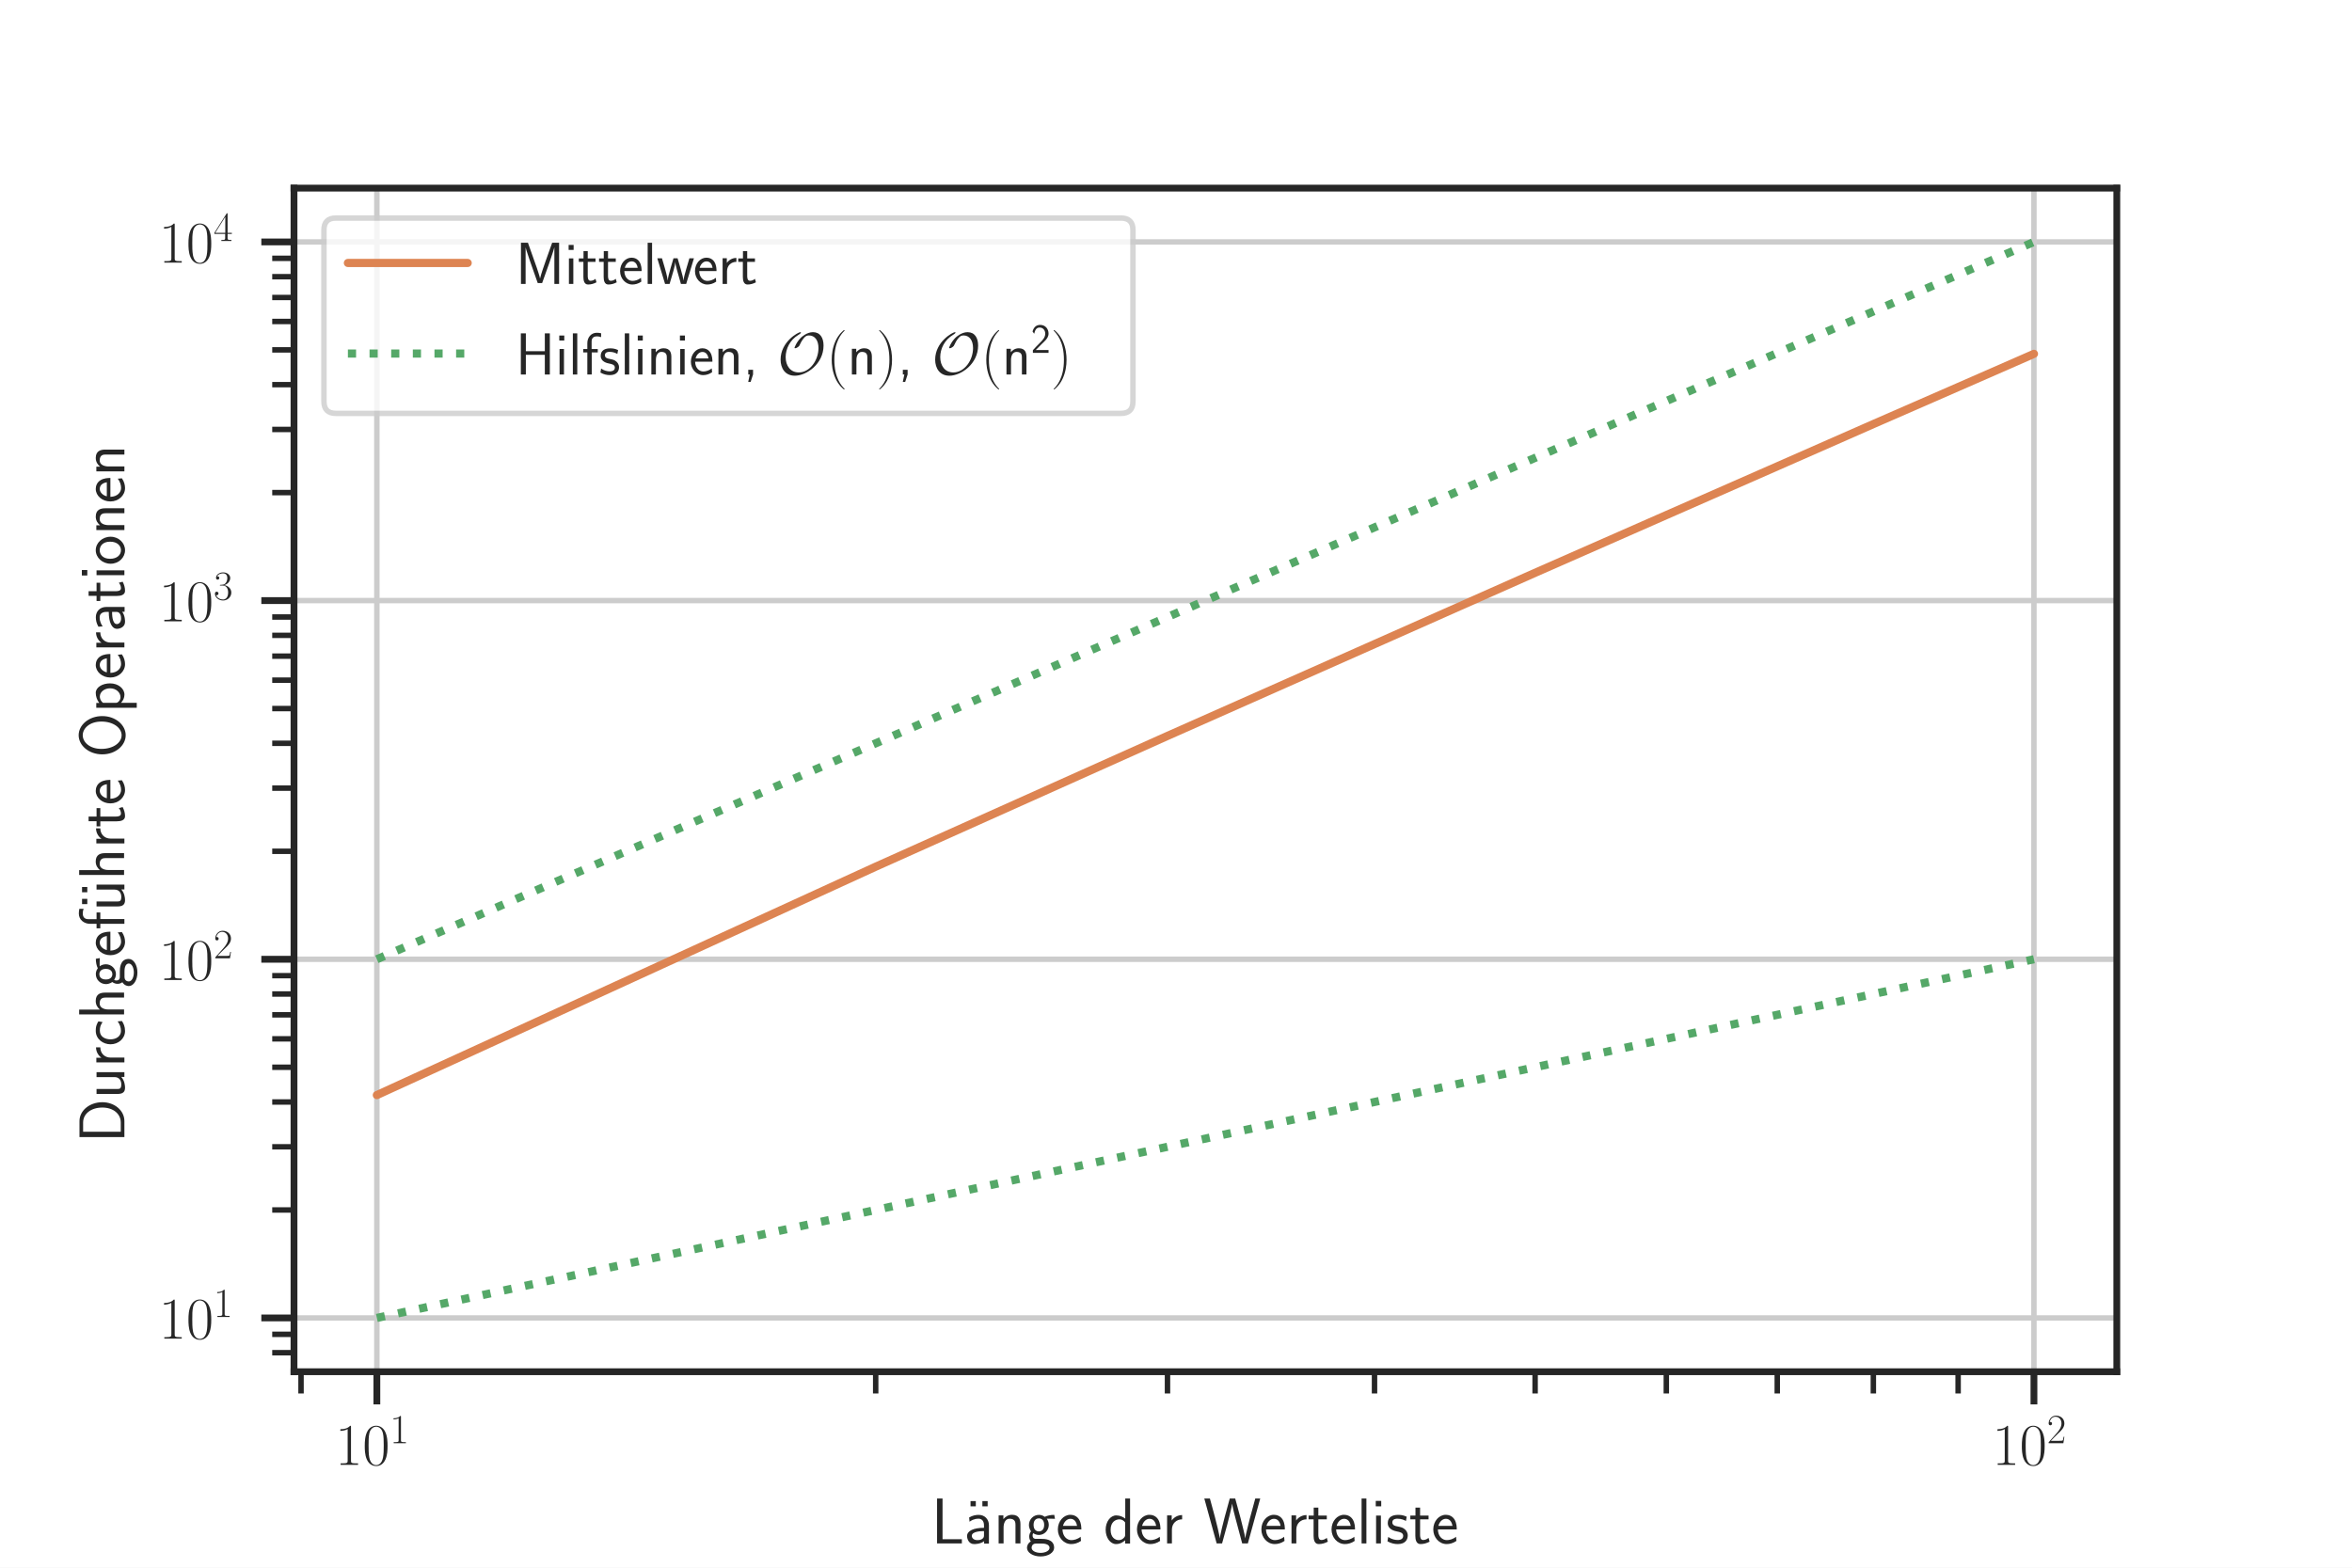
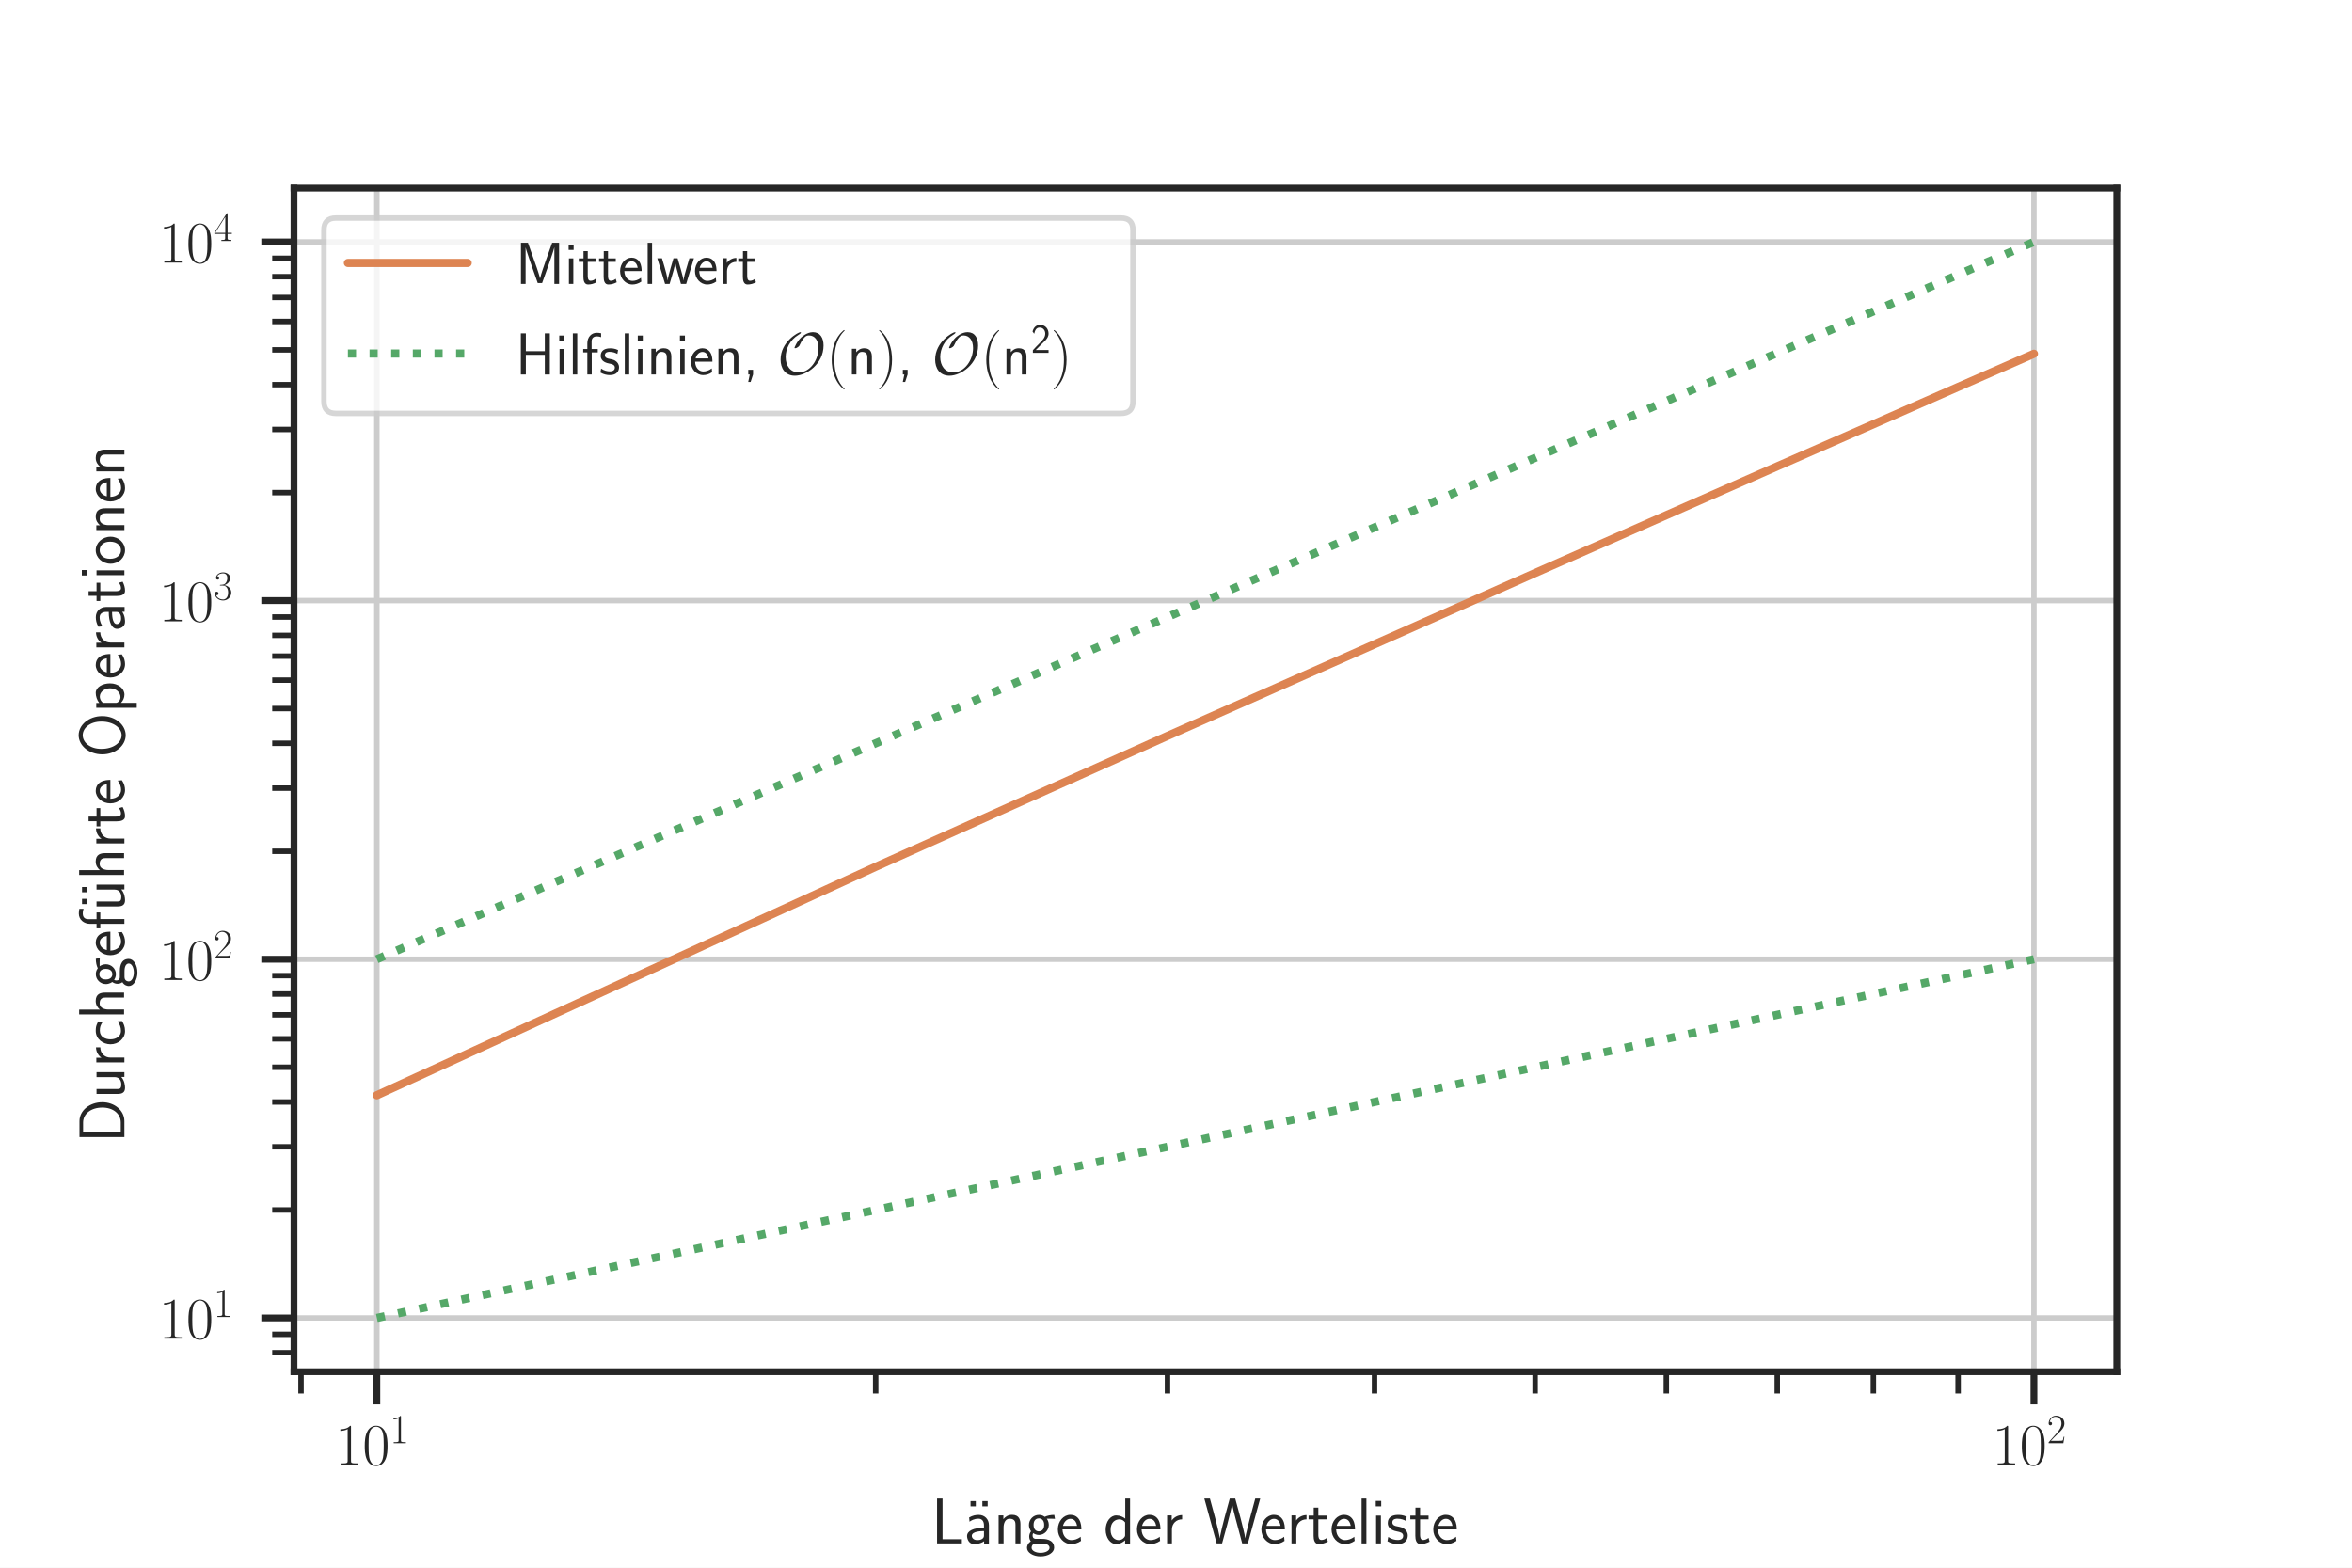
<svg xmlns="http://www.w3.org/2000/svg" xmlns:xlink="http://www.w3.org/1999/xlink" height="288pt" version="1.1" viewBox="0 0 432 288" width="432pt">
  <defs>
    <style type="text/css">*{stroke-linecap:butt;stroke-linejoin:round;}</style>
  </defs>
  <g id="figure_1">
    <g id="patch_1">
      <path d="M 0 288  L 432 288  L 432 0  L 0 0  z " style="fill:#ffffff;" />
    </g>
    <g id="axes_1">
      <g id="patch_2">
        <path d="M 54 252  L 388.8 252  L 388.8 34.56  L 54 34.56  z " style="fill:#ffffff;" />
      </g>
      <g id="matplotlib.axis_1">
        <g id="xtick_1">
          <g id="line2d_1">
-             <path clip-path="url(#pf3d4a46ddc)" d="M 69.218 252  L 69.218 34.56  " style="fill:none;stroke:#cccccc;stroke-linecap:round;" />
+             <path clip-path="url(#pdd53fc2005)" d="M 69.218 252  L 69.218 34.56  " style="fill:none;stroke:#cccccc;stroke-linecap:round;" />
          </g>
          <g id="line2d_2">
            <defs>
-               <path d="M 0 0  L 0 6  " id="me41fa38452" style="stroke:#262626;stroke-width:1.25;" />
-             </defs>
-             <g>
-               <use style="fill:#262626;stroke:#262626;stroke-width:1.25;" x="69.218" xlink:href="#me41fa38452" y="252" />
+               <path d="M 0 0  L 0 6  " id="m6803c0301d" style="stroke:#262626;stroke-width:1.25;" />
+             </defs>
+             <g>
+               <use style="fill:#262626;stroke:#262626;stroke-width:1.25;" x="69.218" xlink:href="#m6803c0301d" y="252" />
            </g>
          </g>
          <g id="text_1">
            <g style="fill:#262626;" transform="translate(61.55454 269.1103)scale(0.11 -0.11)">
              <defs>
                <path d="M 1702 4058  C 1702 4192 1696 4192 1606 4192  C 1357 3916 979 3827 621 3827  C 602 3827 570 3827 563 3808  C 557 3795 557 3782 557 3648  C 755 3648 1088 3686 1344 3839  L 1344 461  C 1344 236 1331 160 781 160  L 589 160  L 589 0  C 896 0 1216 0 1523 0  C 1830 0 2150 0 2458 0  L 2458 160  L 2266 160  C 1715 160 1702 230 1702 458  L 1702 4058  z " id="CMR17-31" transform="scale(0.015625)" />
                <path d="M 2688 2025  C 2688 2416 2682 3080 2413 3591  C 2176 4039 1798 4198 1466 4198  C 1158 4198 768 4058 525 3597  C 269 3118 243 2524 243 2025  C 243 1661 250 1106 448 619  C 723 -39 1216 -128 1466 -128  C 1760 -128 2208 -7 2470 600  C 2662 1042 2688 1559 2688 2025  z M 1466 -26  C 1056 -26 813 325 723 812  C 653 1188 653 1738 653 2096  C 653 2588 653 2997 736 3387  C 858 3929 1216 4096 1466 4096  C 1728 4096 2067 3923 2189 3400  C 2272 3036 2278 2607 2278 2096  C 2278 1680 2278 1169 2202 792  C 2067 95 1690 -26 1466 -26  z " id="CMR17-30" transform="scale(0.015625)" />
              </defs>
              <use transform="scale(0.996264)" xlink:href="#CMR17-31" />
              <use transform="translate(45.69048 0)scale(0.996264)" xlink:href="#CMR17-30" />
              <use transform="translate(91.38095 36.15364)scale(0.697382)" xlink:href="#CMR17-31" />
            </g>
          </g>
        </g>
        <g id="xtick_2">
          <g id="line2d_3">
-             <path clip-path="url(#pf3d4a46ddc)" d="M 373.582 252  L 373.582 34.56  " style="fill:none;stroke:#cccccc;stroke-linecap:round;" />
+             <path clip-path="url(#pdd53fc2005)" d="M 373.582 252  L 373.582 34.56  " style="fill:none;stroke:#cccccc;stroke-linecap:round;" />
          </g>
          <g id="line2d_4">
            <g>
-               <use style="fill:#262626;stroke:#262626;stroke-width:1.25;" x="373.582" xlink:href="#me41fa38452" y="252" />
+               <use style="fill:#262626;stroke:#262626;stroke-width:1.25;" x="373.582" xlink:href="#m6803c0301d" y="252" />
            </g>
          </g>
          <g id="text_2">
            <g style="fill:#262626;" transform="translate(365.9182 269.1103)scale(0.11 -0.11)">
              <defs>
                <path d="M 2669 989  L 2554 989  C 2490 536 2438 459 2413 420  C 2381 369 1920 369 1830 369  L 602 369  C 832 619 1280 1072 1824 1597  C 2214 1967 2669 2402 2669 3035  C 2669 3790 2067 4224 1395 4224  C 691 4224 262 3604 262 3030  C 262 2780 448 2748 525 2748  C 589 2748 781 2787 781 3010  C 781 3207 614 3264 525 3264  C 486 3264 448 3258 422 3245  C 544 3790 915 4058 1306 4058  C 1862 4058 2227 3617 2227 3035  C 2227 2479 1901 2000 1536 1584  L 262 146  L 262 0  L 2515 0  L 2669 989  z " id="CMR17-32" transform="scale(0.015625)" />
              </defs>
              <use transform="scale(0.996264)" xlink:href="#CMR17-31" />
              <use transform="translate(45.69048 0)scale(0.996264)" xlink:href="#CMR17-30" />
              <use transform="translate(91.38095 36.15364)scale(0.697382)" xlink:href="#CMR17-32" />
            </g>
          </g>
        </g>
        <g id="xtick_3">
          <g id="line2d_5">
            <defs>
-               <path d="M 0 0  L 0 4  " id="mc4d65c9b01" style="stroke:#262626;" />
-             </defs>
-             <g>
-               <use style="fill:#262626;stroke:#262626;" x="55.291" xlink:href="#mc4d65c9b01" y="252" />
+               <path d="M 0 0  L 0 4  " id="m109d2d077c" style="stroke:#262626;" />
+             </defs>
+             <g>
+               <use style="fill:#262626;stroke:#262626;" x="55.291" xlink:href="#m109d2d077c" y="252" />
            </g>
          </g>
        </g>
        <g id="xtick_4">
          <g id="line2d_6">
            <g>
-               <use style="fill:#262626;stroke:#262626;" x="160.841" xlink:href="#mc4d65c9b01" y="252" />
+               <use style="fill:#262626;stroke:#262626;" x="160.841" xlink:href="#m109d2d077c" y="252" />
            </g>
          </g>
        </g>
        <g id="xtick_5">
          <g id="line2d_7">
            <g>
-               <use style="fill:#262626;stroke:#262626;" x="214.437" xlink:href="#mc4d65c9b01" y="252" />
+               <use style="fill:#262626;stroke:#262626;" x="214.437" xlink:href="#m109d2d077c" y="252" />
            </g>
          </g>
        </g>
        <g id="xtick_6">
          <g id="line2d_8">
            <g>
-               <use style="fill:#262626;stroke:#262626;" x="252.463" xlink:href="#mc4d65c9b01" y="252" />
+               <use style="fill:#262626;stroke:#262626;" x="252.463" xlink:href="#m109d2d077c" y="252" />
            </g>
          </g>
        </g>
        <g id="xtick_7">
          <g id="line2d_9">
            <g>
-               <use style="fill:#262626;stroke:#262626;" x="281.959" xlink:href="#mc4d65c9b01" y="252" />
+               <use style="fill:#262626;stroke:#262626;" x="281.959" xlink:href="#m109d2d077c" y="252" />
            </g>
          </g>
        </g>
        <g id="xtick_8">
          <g id="line2d_10">
            <g>
-               <use style="fill:#262626;stroke:#262626;" x="306.059" xlink:href="#mc4d65c9b01" y="252" />
+               <use style="fill:#262626;stroke:#262626;" x="306.059" xlink:href="#m109d2d077c" y="252" />
            </g>
          </g>
        </g>
        <g id="xtick_9">
          <g id="line2d_11">
            <g>
-               <use style="fill:#262626;stroke:#262626;" x="326.435" xlink:href="#mc4d65c9b01" y="252" />
+               <use style="fill:#262626;stroke:#262626;" x="326.435" xlink:href="#m109d2d077c" y="252" />
            </g>
          </g>
        </g>
        <g id="xtick_10">
          <g id="line2d_12">
            <g>
-               <use style="fill:#262626;stroke:#262626;" x="344.086" xlink:href="#mc4d65c9b01" y="252" />
+               <use style="fill:#262626;stroke:#262626;" x="344.086" xlink:href="#m109d2d077c" y="252" />
            </g>
          </g>
        </g>
        <g id="xtick_11">
          <g id="line2d_13">
            <g>
-               <use style="fill:#262626;stroke:#262626;" x="359.655" xlink:href="#mc4d65c9b01" y="252" />
+               <use style="fill:#262626;stroke:#262626;" x="359.655" xlink:href="#m109d2d077c" y="252" />
            </g>
          </g>
        </g>
        <g id="text_3">
          <g style="fill:#262626;" transform="translate(171.063 283.5434)scale(0.12 -0.12)">
            <defs>
              <path d="M 1670 414  C 1594 414 1517 414 1440 414  L 1101 414  L 1101 4416  L 563 4416  L 563 0  L 3002 0  L 3002 414  L 1670 414  z " id="CMSS17-4c" transform="scale(0.015625)" />
              <path d="M 1178 4164  L 659 4164  L 659 3648  L 1178 3648  L 1178 4164  z M 2342 4164  L 1824 4164  L 1824 3648  L 2342 3648  L 2342 4164  z " id="CMSS17-7f" transform="scale(0.015625)" />
              <path d="M 2406 1791  C 2406 2392 1978 2808 1402 2808  C 1120 2808 813 2757 461 2553  L 499 2135  C 659 2248 934 2432 1395 2432  C 1722 2432 1920 2180 1920 1782  L 1920 1536  C 896 1536 256 1238 256 726  C 256 461 416 -64 947 -64  C 1043 -64 1562 -64 1933 217  L 1933 -19  L 2406 -19  L 2406 1791  z M 1920 816  C 1920 701 1920 548 1728 434  C 1562 325 1350 325 1261 325  C 941 325 723 511 723 744  C 723 1211 1722 1211 1920 1211  L 1920 816  z " id="CMSS17-61" transform="scale(0.015625)" />
              <path d="M 2618 1877  C 2618 2283 2522 2816 1798 2816  C 1389 2816 1120 2606 941 2389  L 941 2758  L 474 2758  L 474 0  L 960 0  L 960 1559  C 960 1964 1114 2428 1549 2428  C 2112 2428 2131 2048 2131 1829  L 2131 0  L 2618 0  L 2618 1877  z " id="CMSS17-6e" transform="scale(0.015625)" />
              <path d="M 2848 2808  C 2483 2808 2170 2738 1914 2617  C 1702 2777 1485 2808 1338 2808  C 781 2808 358 2349 358 1814  C 358 1468 550 1207 563 1195  C 448 1035 384 863 384 672  C 384 448 474 289 544 200  C 211 -3 166 -314 166 -435  C 166 -898 749 -1280 1498 -1280  C 2253 -1280 2835 -898 2835 -428  C 2835 448 1856 448 1587 448  L 1069 448  C 973 448 717 448 717 791  C 717 921 774 1004 781 1010  C 877 940 1075 832 1338 832  C 1869 832 2310 1278 2310 1827  C 2310 2132 2170 2355 2112 2432  L 2131 2432  C 2150 2432 2419 2432 2515 2432  C 2720 2432 2739 2429 2918 2419  L 2848 2808  z M 1338 1182  C 1120 1182 813 1315 813 1823  C 813 2375 1165 2464 1331 2464  C 1549 2464 1856 2331 1856 1823  C 1856 1271 1504 1182 1338 1182  z M 1581 -10  C 1734 -10 2381 -10 2381 -442  C 2381 -714 1984 -929 1504 -929  C 1018 -929 621 -720 621 -435  C 621 -403 621 -10 1062 -10  L 1581 -10  z " id="CMSS17-67" transform="scale(0.015625)" />
              <path d="M 2502 1377  C 2502 1590 2490 2003 2285 2345  C 2061 2713 1696 2816 1421 2816  C 755 2816 192 2188 192 1375  C 192 582 774 -64 1510 -64  C 1798 -64 2150 19 2470 248  C 2470 274 2458 414 2451 420  C 2451 433 2432 630 2432 656  C 2125 407 1773 325 1517 325  C 1107 325 666 667 646 1377  L 2502 1377  z M 698 1728  C 781 2084 1062 2421 1421 2421  C 1517 2421 1965 2421 2080 1728  L 698 1728  z " id="CMSS17-65" transform="scale(0.015625)" />
              <path d="M 2611 4416  L 2138 4416  L 2138 2438  C 1939 2603 1613 2756 1254 2756  C 672 2756 211 2131 211 1347  C 211 562 666 -64 1235 -64  C 1677 -64 1971 172 2125 306  L 2125 -13  L 2611 -13  L 2611 4416  z M 2125 836  C 2125 747 2125 653 1926 482  C 1798 375 1645 325 1498 325  C 1152 325 698 576 698 1340  C 698 2134 1210 2368 1562 2368  C 1798 2368 1990 2254 2125 2065  L 2125 836  z " id="CMSS17-64" transform="scale(0.015625)" />
              <path d="M 954 1363  C 954 1965 1395 2368 1958 2368  L 1958 2789  C 1549 2789 1165 2585 934 2253  L 934 2758  L 480 2758  L 480 0  L 954 0  L 954 1363  z " id="CMSS17-72" transform="scale(0.015625)" />
              <path d="M 5581 4416  L 5094 4416  L 4557 2437  C 4474 2118 4397 1801 4320 1482  C 4205 1011 4122 681 4109 515  L 4102 515  C 4090 687 4006 1049 3904 1457  C 3827 1795 3744 2131 3654 2462  L 3123 4416  L 2586 4416  L 2080 2562  L 1824 1549  C 1632 747 1626 632 1613 505  L 1606 505  C 1606 543 1581 753 1402 1498  C 1312 1868 1222 2244 1126 2601  L 634 4416  L 83 4416  L 1299 0  L 1830 0  L 2336 1839  L 2592 2851  C 2765 3564 2803 3742 2816 3901  L 2822 3901  C 2822 3876 2880 3474 3130 2545  L 3808 0  L 4365 0  L 5581 4416  z " id="CMSS17-57" transform="scale(0.015625)" />
              <path d="M 1069 2368  L 1901 2368  L 1901 2737  L 1069 2737  L 1069 3520  L 614 3520  L 614 2737  L 109 2737  L 109 2368  L 602 2368  L 602 749  C 602 384 685 -64 1107 -64  C 1427 -64 1722 25 2003 172  L 1901 548  C 1747 414 1562 337 1363 337  C 1082 337 1069 696 1069 856  L 1069 2368  z " id="CMSS17-74" transform="scale(0.015625)" />
              <path d="M 947 4416  L 474 4416  L 474 0  L 947 0  L 947 4416  z " id="CMSS17-6c" transform="scale(0.015625)" />
              <path d="M 979 4183  L 442 4183  L 442 3648  L 979 3648  L 979 4183  z M 947 2739  L 474 2739  L 474 0  L 947 0  L 947 2739  z " id="CMSS17-69" transform="scale(0.015625)" />
              <path d="M 2061 2627  C 1683 2807 1389 2807 1197 2807  C 742 2807 198 2648 198 2003  C 198 1359 902 1218 1094 1179  C 1389 1122 1715 1058 1715 740  C 1715 337 1254 337 1171 337  C 915 337 563 407 243 638  L 166 210  C 531 0 883 -64 1178 -64  C 1965 -64 2163 416 2163 781  C 2163 1094 1984 1305 1862 1401  C 1651 1568 1574 1587 1050 1696  C 960 1709 646 1779 646 2066  C 646 2432 1050 2432 1139 2432  C 1555 2432 1811 2303 1984 2208  L 2061 2627  z " id="CMSS17-73" transform="scale(0.015625)" />
            </defs>
            <use transform="scale(0.996264)" xlink:href="#CMSS17-4c" />
            <use transform="translate(49.72625 0)scale(0.996264)" xlink:href="#CMSS17-7f" />
            <use transform="translate(50.68711 0)scale(0.996264)" xlink:href="#CMSS17-61" />
            <use transform="translate(95.60903 0)scale(0.996264)" xlink:href="#CMSS17-6e" />
            <use transform="translate(143.814 0)scale(0.996264)" xlink:href="#CMSS17-67" />
            <use transform="translate(190.6576 0)scale(0.996264)" xlink:href="#CMSS17-65" />
            <use transform="translate(263.5255 0)scale(0.996264)" xlink:href="#CMSS17-64" />
            <use transform="translate(311.7305 0)scale(0.996264)" xlink:href="#CMSS17-65" />
            <use transform="translate(353.3693 0)scale(0.996264)" xlink:href="#CMSS17-72" />
            <use transform="translate(416.5082 0)scale(0.996264)" xlink:href="#CMSS17-57" />
            <use transform="translate(502.1479 0)scale(0.996264)" xlink:href="#CMSS17-65" />
            <use transform="translate(543.7867 0)scale(0.996264)" xlink:href="#CMSS17-72" />
            <use transform="translate(575.6965 0)scale(0.996264)" xlink:href="#CMSS17-74" />
            <use transform="translate(609.5281 0)scale(0.996264)" xlink:href="#CMSS17-65" />
            <use transform="translate(651.1669 0)scale(0.996264)" xlink:href="#CMSS17-6c" />
            <use transform="translate(673.3476 0)scale(0.996264)" xlink:href="#CMSS17-69" />
            <use transform="translate(695.5283 0)scale(0.996264)" xlink:href="#CMSS17-73" />
            <use transform="translate(731.4419 0)scale(0.996264)" xlink:href="#CMSS17-74" />
            <use transform="translate(765.2734 0)scale(0.996264)" xlink:href="#CMSS17-65" />
          </g>
        </g>
      </g>
      <g id="matplotlib.axis_2">
        <g id="ytick_1">
          <g id="line2d_14">
-             <path clip-path="url(#pf3d4a46ddc)" d="M 54 242.116  L 388.8 242.116  " style="fill:none;stroke:#cccccc;stroke-linecap:round;" />
+             <path clip-path="url(#pdd53fc2005)" d="M 54 242.116  L 388.8 242.116  " style="fill:none;stroke:#cccccc;stroke-linecap:round;" />
          </g>
          <g id="line2d_15">
            <defs>
-               <path d="M 0 0  L -6 0  " id="ma3ff79e95b" style="stroke:#262626;stroke-width:1.25;" />
-             </defs>
-             <g>
-               <use style="fill:#262626;stroke:#262626;stroke-width:1.25;" x="54" xlink:href="#ma3ff79e95b" y="242.116" />
+               <path d="M 0 0  L -6 0  " id="m868045c0cf" style="stroke:#262626;stroke-width:1.25;" />
+             </defs>
+             <g>
+               <use style="fill:#262626;stroke:#262626;stroke-width:1.25;" x="54" xlink:href="#m868045c0cf" y="242.116" />
            </g>
          </g>
          <g id="text_4">
            <g style="fill:#262626;" transform="translate(29.17273 245.9215)scale(0.11 -0.11)">
              <use transform="scale(0.996264)" xlink:href="#CMR17-31" />
              <use transform="translate(45.69048 0)scale(0.996264)" xlink:href="#CMR17-30" />
              <use transform="translate(91.38095 36.15364)scale(0.697382)" xlink:href="#CMR17-31" />
            </g>
          </g>
        </g>
        <g id="ytick_2">
          <g id="line2d_16">
-             <path clip-path="url(#pf3d4a46ddc)" d="M 54 176.225  L 388.8 176.225  " style="fill:none;stroke:#cccccc;stroke-linecap:round;" />
+             <path clip-path="url(#pdd53fc2005)" d="M 54 176.225  L 388.8 176.225  " style="fill:none;stroke:#cccccc;stroke-linecap:round;" />
          </g>
          <g id="line2d_17">
            <g>
-               <use style="fill:#262626;stroke:#262626;stroke-width:1.25;" x="54" xlink:href="#ma3ff79e95b" y="176.225" />
+               <use style="fill:#262626;stroke:#262626;stroke-width:1.25;" x="54" xlink:href="#m868045c0cf" y="176.225" />
            </g>
          </g>
          <g id="text_5">
            <g style="fill:#262626;" transform="translate(29.17273 180.0306)scale(0.11 -0.11)">
              <use transform="scale(0.996264)" xlink:href="#CMR17-31" />
              <use transform="translate(45.69048 0)scale(0.996264)" xlink:href="#CMR17-30" />
              <use transform="translate(91.38095 36.15364)scale(0.697382)" xlink:href="#CMR17-32" />
            </g>
          </g>
        </g>
        <g id="ytick_3">
          <g id="line2d_18">
-             <path clip-path="url(#pf3d4a46ddc)" d="M 54 110.335  L 388.8 110.335  " style="fill:none;stroke:#cccccc;stroke-linecap:round;" />
+             <path clip-path="url(#pdd53fc2005)" d="M 54 110.335  L 388.8 110.335  " style="fill:none;stroke:#cccccc;stroke-linecap:round;" />
          </g>
          <g id="line2d_19">
            <g>
-               <use style="fill:#262626;stroke:#262626;stroke-width:1.25;" x="54" xlink:href="#ma3ff79e95b" y="110.335" />
+               <use style="fill:#262626;stroke:#262626;stroke-width:1.25;" x="54" xlink:href="#m868045c0cf" y="110.335" />
            </g>
          </g>
          <g id="text_6">
            <g style="fill:#262626;" transform="translate(29.17273 114.1397)scale(0.11 -0.11)">
              <defs>
                <path d="M 1414 2157  C 1984 2157 2234 1662 2234 1090  C 2234 320 1824 25 1453 25  C 1114 25 563 194 390 693  C 422 680 454 680 486 680  C 640 680 755 782 755 948  C 755 1133 614 1216 486 1216  C 378 1216 211 1165 211 926  C 211 335 787 -128 1466 -128  C 2176 -128 2720 430 2720 1085  C 2720 1707 2208 2157 1600 2227  C 2086 2328 2554 2756 2554 3329  C 2554 3820 2048 4179 1472 4179  C 890 4179 378 3829 378 3329  C 378 3110 544 3072 627 3072  C 762 3072 877 3155 877 3321  C 877 3486 762 3569 627 3569  C 602 3569 570 3569 544 3557  C 730 3959 1235 4032 1459 4032  C 1683 4032 2106 3925 2106 3320  C 2106 3143 2080 2828 1862 2550  C 1670 2304 1453 2304 1242 2284  C 1210 2284 1062 2269 1037 2269  C 992 2263 966 2257 966 2208  C 966 2163 973 2157 1101 2157  L 1414 2157  z " id="CMR17-33" transform="scale(0.015625)" />
              </defs>
              <use transform="scale(0.996264)" xlink:href="#CMR17-31" />
              <use transform="translate(45.69048 0)scale(0.996264)" xlink:href="#CMR17-30" />
              <use transform="translate(91.38095 36.15364)scale(0.697382)" xlink:href="#CMR17-33" />
            </g>
          </g>
        </g>
        <g id="ytick_4">
          <g id="line2d_20">
-             <path clip-path="url(#pf3d4a46ddc)" d="M 54 44.444  L 388.8 44.444  " style="fill:none;stroke:#cccccc;stroke-linecap:round;" />
+             <path clip-path="url(#pdd53fc2005)" d="M 54 44.444  L 388.8 44.444  " style="fill:none;stroke:#cccccc;stroke-linecap:round;" />
          </g>
          <g id="line2d_21">
            <g>
-               <use style="fill:#262626;stroke:#262626;stroke-width:1.25;" x="54" xlink:href="#ma3ff79e95b" y="44.444" />
+               <use style="fill:#262626;stroke:#262626;stroke-width:1.25;" x="54" xlink:href="#m868045c0cf" y="44.444" />
            </g>
          </g>
          <g id="text_7">
            <g style="fill:#262626;" transform="translate(29.17273 48.24881)scale(0.11 -0.11)">
              <defs>
                <path d="M 2150 4122  C 2150 4256 2144 4256 2029 4256  L 128 1254  L 128 1088  L 1779 1088  L 1779 457  C 1779 224 1766 160 1318 160  L 1197 160  L 1197 0  C 1402 0 1747 0 1965 0  C 2182 0 2528 0 2733 0  L 2733 160  L 2611 160  C 2163 160 2150 224 2150 457  L 2150 1088  L 2803 1088  L 2803 1254  L 2150 1254  L 2150 4122  z M 1798 3703  L 1798 1254  L 256 1254  L 1798 3703  z " id="CMR17-34" transform="scale(0.015625)" />
              </defs>
              <use transform="scale(0.996264)" xlink:href="#CMR17-31" />
              <use transform="translate(45.69048 0)scale(0.996264)" xlink:href="#CMR17-30" />
              <use transform="translate(91.38095 36.15364)scale(0.697382)" xlink:href="#CMR17-34" />
            </g>
          </g>
        </g>
        <g id="ytick_5">
          <g id="line2d_22">
            <defs>
-               <path d="M 0 0  L -4 0  " id="md15c9c3759" style="stroke:#262626;" />
-             </defs>
-             <g>
-               <use style="fill:#262626;stroke:#262626;" x="54" xlink:href="#md15c9c3759" y="248.502" />
+               <path d="M 0 0  L -4 0  " id="mb8440f746f" style="stroke:#262626;" />
+             </defs>
+             <g>
+               <use style="fill:#262626;stroke:#262626;" x="54" xlink:href="#mb8440f746f" y="248.502" />
            </g>
          </g>
        </g>
        <g id="ytick_6">
          <g id="line2d_23">
            <g>
-               <use style="fill:#262626;stroke:#262626;" x="54" xlink:href="#md15c9c3759" y="245.131" />
+               <use style="fill:#262626;stroke:#262626;" x="54" xlink:href="#mb8440f746f" y="245.131" />
            </g>
          </g>
        </g>
        <g id="ytick_7">
          <g id="line2d_24">
            <g>
-               <use style="fill:#262626;stroke:#262626;" x="54" xlink:href="#md15c9c3759" y="222.281" />
+               <use style="fill:#262626;stroke:#262626;" x="54" xlink:href="#mb8440f746f" y="222.281" />
            </g>
          </g>
        </g>
        <g id="ytick_8">
          <g id="line2d_25">
            <g>
-               <use style="fill:#262626;stroke:#262626;" x="54" xlink:href="#md15c9c3759" y="210.678" />
+               <use style="fill:#262626;stroke:#262626;" x="54" xlink:href="#mb8440f746f" y="210.678" />
            </g>
          </g>
        </g>
        <g id="ytick_9">
          <g id="line2d_26">
            <g>
-               <use style="fill:#262626;stroke:#262626;" x="54" xlink:href="#md15c9c3759" y="202.446" />
+               <use style="fill:#262626;stroke:#262626;" x="54" xlink:href="#mb8440f746f" y="202.446" />
            </g>
          </g>
        </g>
        <g id="ytick_10">
          <g id="line2d_27">
            <g>
-               <use style="fill:#262626;stroke:#262626;" x="54" xlink:href="#md15c9c3759" y="196.061" />
+               <use style="fill:#262626;stroke:#262626;" x="54" xlink:href="#mb8440f746f" y="196.061" />
            </g>
          </g>
        </g>
        <g id="ytick_11">
          <g id="line2d_28">
            <g>
-               <use style="fill:#262626;stroke:#262626;" x="54" xlink:href="#md15c9c3759" y="190.843" />
+               <use style="fill:#262626;stroke:#262626;" x="54" xlink:href="#mb8440f746f" y="190.843" />
            </g>
          </g>
        </g>
        <g id="ytick_12">
          <g id="line2d_29">
            <g>
-               <use style="fill:#262626;stroke:#262626;" x="54" xlink:href="#md15c9c3759" y="186.432" />
+               <use style="fill:#262626;stroke:#262626;" x="54" xlink:href="#mb8440f746f" y="186.432" />
            </g>
          </g>
        </g>
        <g id="ytick_13">
          <g id="line2d_30">
            <g>
-               <use style="fill:#262626;stroke:#262626;" x="54" xlink:href="#md15c9c3759" y="182.611" />
+               <use style="fill:#262626;stroke:#262626;" x="54" xlink:href="#mb8440f746f" y="182.611" />
            </g>
          </g>
        </g>
        <g id="ytick_14">
          <g id="line2d_31">
            <g>
-               <use style="fill:#262626;stroke:#262626;" x="54" xlink:href="#md15c9c3759" y="179.24" />
+               <use style="fill:#262626;stroke:#262626;" x="54" xlink:href="#mb8440f746f" y="179.24" />
            </g>
          </g>
        </g>
        <g id="ytick_15">
          <g id="line2d_32">
            <g>
-               <use style="fill:#262626;stroke:#262626;" x="54" xlink:href="#md15c9c3759" y="156.39" />
+               <use style="fill:#262626;stroke:#262626;" x="54" xlink:href="#mb8440f746f" y="156.39" />
            </g>
          </g>
        </g>
        <g id="ytick_16">
          <g id="line2d_33">
            <g>
-               <use style="fill:#262626;stroke:#262626;" x="54" xlink:href="#md15c9c3759" y="144.788" />
+               <use style="fill:#262626;stroke:#262626;" x="54" xlink:href="#mb8440f746f" y="144.788" />
            </g>
          </g>
        </g>
        <g id="ytick_17">
          <g id="line2d_34">
            <g>
-               <use style="fill:#262626;stroke:#262626;" x="54" xlink:href="#md15c9c3759" y="136.555" />
+               <use style="fill:#262626;stroke:#262626;" x="54" xlink:href="#mb8440f746f" y="136.555" />
            </g>
          </g>
        </g>
        <g id="ytick_18">
          <g id="line2d_35">
            <g>
-               <use style="fill:#262626;stroke:#262626;" x="54" xlink:href="#md15c9c3759" y="130.17" />
+               <use style="fill:#262626;stroke:#262626;" x="54" xlink:href="#mb8440f746f" y="130.17" />
            </g>
          </g>
        </g>
        <g id="ytick_19">
          <g id="line2d_36">
            <g>
-               <use style="fill:#262626;stroke:#262626;" x="54" xlink:href="#md15c9c3759" y="124.952" />
+               <use style="fill:#262626;stroke:#262626;" x="54" xlink:href="#mb8440f746f" y="124.952" />
            </g>
          </g>
        </g>
        <g id="ytick_20">
          <g id="line2d_37">
            <g>
-               <use style="fill:#262626;stroke:#262626;" x="54" xlink:href="#md15c9c3759" y="120.541" />
+               <use style="fill:#262626;stroke:#262626;" x="54" xlink:href="#mb8440f746f" y="120.541" />
            </g>
          </g>
        </g>
        <g id="ytick_21">
          <g id="line2d_38">
            <g>
-               <use style="fill:#262626;stroke:#262626;" x="54" xlink:href="#md15c9c3759" y="116.72" />
+               <use style="fill:#262626;stroke:#262626;" x="54" xlink:href="#mb8440f746f" y="116.72" />
            </g>
          </g>
        </g>
        <g id="ytick_22">
          <g id="line2d_39">
            <g>
-               <use style="fill:#262626;stroke:#262626;" x="54" xlink:href="#md15c9c3759" y="113.35" />
+               <use style="fill:#262626;stroke:#262626;" x="54" xlink:href="#mb8440f746f" y="113.35" />
            </g>
          </g>
        </g>
        <g id="ytick_23">
          <g id="line2d_40">
            <g>
-               <use style="fill:#262626;stroke:#262626;" x="54" xlink:href="#md15c9c3759" y="90.499" />
+               <use style="fill:#262626;stroke:#262626;" x="54" xlink:href="#mb8440f746f" y="90.499" />
            </g>
          </g>
        </g>
        <g id="ytick_24">
          <g id="line2d_41">
            <g>
-               <use style="fill:#262626;stroke:#262626;" x="54" xlink:href="#md15c9c3759" y="78.897" />
+               <use style="fill:#262626;stroke:#262626;" x="54" xlink:href="#mb8440f746f" y="78.897" />
            </g>
          </g>
        </g>
        <g id="ytick_25">
          <g id="line2d_42">
            <g>
-               <use style="fill:#262626;stroke:#262626;" x="54" xlink:href="#md15c9c3759" y="70.664" />
+               <use style="fill:#262626;stroke:#262626;" x="54" xlink:href="#mb8440f746f" y="70.664" />
            </g>
          </g>
        </g>
        <g id="ytick_26">
          <g id="line2d_43">
            <g>
-               <use style="fill:#262626;stroke:#262626;" x="54" xlink:href="#md15c9c3759" y="64.279" />
+               <use style="fill:#262626;stroke:#262626;" x="54" xlink:href="#mb8440f746f" y="64.279" />
            </g>
          </g>
        </g>
        <g id="ytick_27">
          <g id="line2d_44">
            <g>
-               <use style="fill:#262626;stroke:#262626;" x="54" xlink:href="#md15c9c3759" y="59.061" />
+               <use style="fill:#262626;stroke:#262626;" x="54" xlink:href="#mb8440f746f" y="59.061" />
            </g>
          </g>
        </g>
        <g id="ytick_28">
          <g id="line2d_45">
            <g>
-               <use style="fill:#262626;stroke:#262626;" x="54" xlink:href="#md15c9c3759" y="54.65" />
+               <use style="fill:#262626;stroke:#262626;" x="54" xlink:href="#mb8440f746f" y="54.65" />
            </g>
          </g>
        </g>
        <g id="ytick_29">
          <g id="line2d_46">
            <g>
-               <use style="fill:#262626;stroke:#262626;" x="54" xlink:href="#md15c9c3759" y="50.829" />
+               <use style="fill:#262626;stroke:#262626;" x="54" xlink:href="#mb8440f746f" y="50.829" />
            </g>
          </g>
        </g>
        <g id="ytick_30">
          <g id="line2d_47">
            <g>
-               <use style="fill:#262626;stroke:#262626;" x="54" xlink:href="#md15c9c3759" y="47.459" />
+               <use style="fill:#262626;stroke:#262626;" x="54" xlink:href="#mb8440f746f" y="47.459" />
            </g>
          </g>
        </g>
        <g id="text_8">
          <g style="fill:#262626;" transform="translate(22.84813 209.9597)rotate(-90)scale(0.12 -0.12)">
            <defs>
              <path d="M 570 4416  L 570 0  L 2144 0  C 3194 0 4000 980 4000 2170  C 4000 3398 3194 4416 2144 4416  L 570 4416  z M 1094 357  L 1094 4059  L 2003 4059  C 2861 4059 3475 3277 3475 2170  C 3475 1107 2867 357 2003 357  L 1094 357  z " id="CMSS17-44" transform="scale(0.015625)" />
              <path d="M 2618 2739  L 2131 2739  L 2131 972  C 2131 498 1786 306 1421 306  C 998 306 960 447 960 709  L 960 2739  L 474 2739  L 474 678  C 474 179 646 -64 1088 -64  C 1306 -64 1798 -13 2144 306  L 2144 0  L 2618 0  L 2618 2739  z " id="CMSS17-75" transform="scale(0.015625)" />
              <path d="M 2464 2541  C 2464 2585 2170 2714 2093 2739  C 1882 2816 1613 2816 1542 2816  C 710 2816 211 2093 211 1363  C 211 595 768 -64 1517 -64  C 1946 -64 2253 76 2502 242  L 2464 664  C 2189 453 1869 337 1523 337  C 1024 337 698 774 698 1369  C 698 1831 909 2414 1549 2414  C 1901 2414 2099 2343 2394 2145  L 2464 2541  z " id="CMSS17-63" transform="scale(0.015625)" />
              <path d="M 2618 1891  C 2618 2292 2522 2820 1798 2820  C 1395 2820 1133 2623 947 2407  L 947 4448  L 474 4448  L 474 32  L 960 32  L 960 1573  C 960 1973 1114 2432 1549 2432  C 2112 2432 2131 2056 2131 1839  L 2131 32  L 2618 32  L 2618 1891  z " id="CMSS17-68" transform="scale(0.015625)" />
              <path d="M 1075 2368  L 1722 2368  L 1722 2737  L 1062 2737  L 1062 3559  C 1062 4014 1408 4092 1606 4092  C 1670 4092 1850 4092 2080 4009  L 2080 4429  C 1933 4461 1754 4480 1613 4480  C 1018 4480 602 3993 602 3359  L 602 2737  L 160 2737  L 160 2368  L 602 2368  L 602 0  L 1075 0  L 1075 2368  z " id="CMSS17-66" transform="scale(0.015625)" />
              <path d="M 4096 2178  C 4096 3503 3219 4497 2214 4497  C 1210 4497 333 3497 333 2178  C 333 847 1222 -128 2214 -128  C 3206 -128 4096 847 4096 2178  z M 2214 273  C 1510 273 870 1057 870 2261  C 870 3433 1549 4096 2214 4096  C 2880 4096 3558 3433 3558 2261  C 3558 1051 2912 273 2214 273  z " id="CMSS17-4f" transform="scale(0.015625)" />
              <path d="M 966 333  C 1178 129 1466 -5 1773 -5  C 2368 -5 2880 603 2880 1412  C 2880 2159 2496 2816 1946 2816  C 1626 2816 1242 2702 954 2472  L 954 2765  L 480 2765  L 480 -1216  L 966 -1216  L 966 333  z M 966 2100  C 1018 2176 1235 2415 1587 2415  C 2035 2415 2394 1960 2394 1412  C 2394 787 1958 384 1530 384  C 1402 384 1267 415 1139 523  C 966 674 966 768 966 857  L 966 2100  z " id="CMSS17-70" transform="scale(0.015625)" />
              <path d="M 2829 1356  C 2829 2176 2221 2816 1504 2816  C 768 2816 173 2157 173 1356  C 173 544 787 -64 1498 -64  C 2227 -64 2829 563 2829 1356  z M 1504 337  C 1050 337 659 709 659 1408  C 659 2151 1114 2427 1498 2427  C 1914 2427 2342 2126 2342 1408  C 2342 683 1926 337 1504 337  z " id="CMSS17-6f" transform="scale(0.015625)" />
            </defs>
            <use transform="scale(0.996264)" xlink:href="#CMSS17-44" />
            <use transform="translate(67.54284 0)scale(0.996264)" xlink:href="#CMSS17-75" />
            <use transform="translate(115.7478 0)scale(0.996264)" xlink:href="#CMSS17-72" />
            <use transform="translate(147.6576 0)scale(0.996264)" xlink:href="#CMSS17-63" />
            <use transform="translate(189.2964 0)scale(0.996264)" xlink:href="#CMSS17-68" />
            <use transform="translate(237.5013 0)scale(0.996264)" xlink:href="#CMSS17-67" />
            <use transform="translate(284.3449 0)scale(0.996264)" xlink:href="#CMSS17-65" />
            <use transform="translate(325.9838 0)scale(0.996264)" xlink:href="#CMSS17-66" />
            <use transform="translate(355.2911 0)scale(0.996264)" xlink:href="#CMSS17-7f" />
            <use transform="translate(354.6104 0)scale(0.996264)" xlink:href="#CMSS17-75" />
            <use transform="translate(402.8154 0)scale(0.996264)" xlink:href="#CMSS17-68" />
            <use transform="translate(451.0203 0)scale(0.996264)" xlink:href="#CMSS17-72" />
            <use transform="translate(482.9301 0)scale(0.996264)" xlink:href="#CMSS17-74" />
            <use transform="translate(516.7617 0)scale(0.996264)" xlink:href="#CMSS17-65" />
            <use transform="translate(589.6296 0)scale(0.996264)" xlink:href="#CMSS17-4f" />
            <use transform="translate(658.6538 0)scale(0.996264)" xlink:href="#CMSS17-70" />
            <use transform="translate(709.4612 0)scale(0.996264)" xlink:href="#CMSS17-65" />
            <use transform="translate(751.1 0)scale(0.996264)" xlink:href="#CMSS17-72" />
            <use transform="translate(783.0098 0)scale(0.996264)" xlink:href="#CMSS17-61" />
            <use transform="translate(827.9317 0)scale(0.996264)" xlink:href="#CMSS17-74" />
            <use transform="translate(861.7633 0)scale(0.996264)" xlink:href="#CMSS17-69" />
            <use transform="translate(883.944 0)scale(0.996264)" xlink:href="#CMSS17-6f" />
            <use transform="translate(930.7877 0)scale(0.996264)" xlink:href="#CMSS17-6e" />
            <use transform="translate(978.9926 0)scale(0.996264)" xlink:href="#CMSS17-65" />
            <use transform="translate(1020.631 0)scale(0.996264)" xlink:href="#CMSS17-6e" />
          </g>
        </g>
      </g>
      <g id="line2d_48">
-         <path clip-path="url(#pf3d4a46ddc)" d="M 69.218 201.179  L 160.841 159.221  L 214.437 135.193  L 252.463 118.326  L 281.959 105.23  L 306.059 94.628  L 326.435 85.675  L 344.086 77.905  L 359.655 71.106  L 373.582 65.005  " style="fill:none;stroke:#dd8452;stroke-linecap:round;stroke-width:1.5;" />
+         <path clip-path="url(#pdd53fc2005)" d="M 69.218 201.211  L 160.841 159.24  L 214.437 135.196  L 252.463 118.362  L 281.959 105.266  L 306.059 94.642  L 326.435 85.669  L 344.086 77.935  L 359.655 71.091  L 373.582 64.993  " style="fill:none;stroke:#dd8452;stroke-linecap:round;stroke-width:1.5;" />
      </g>
      <g id="line2d_49">
-         <path clip-path="url(#pf3d4a46ddc)" d="M 69.218 242.116  L 160.841 222.281  L 214.437 210.678  L 252.463 202.446  L 281.959 196.061  L 306.059 190.843  L 326.435 186.432  L 344.086 182.611  L 359.655 179.24  L 373.582 176.225  " style="fill:none;stroke:#55a868;stroke-dasharray:1.5,2.475;stroke-dashoffset:0;stroke-width:1.5;" />
+         <path clip-path="url(#pdd53fc2005)" d="M 69.218 242.116  L 160.841 222.281  L 214.437 210.678  L 252.463 202.446  L 281.959 196.061  L 306.059 190.843  L 326.435 186.432  L 344.086 182.611  L 359.655 179.24  L 373.582 176.225  " style="fill:none;stroke:#55a868;stroke-dasharray:1.5,2.475;stroke-dashoffset:0;stroke-width:1.5;" />
      </g>
      <g id="line2d_50">
-         <path clip-path="url(#pf3d4a46ddc)" d="M 69.218 176.225  L 160.841 136.555  L 214.437 113.35  L 252.463 96.885  L 281.959 84.114  L 306.059 73.679  L 326.435 64.857  L 344.086 57.215  L 359.655 50.474  L 373.582 44.444  " style="fill:none;stroke:#55a868;stroke-dasharray:1.5,2.475;stroke-dashoffset:0;stroke-width:1.5;" />
+         <path clip-path="url(#pdd53fc2005)" d="M 69.218 176.225  L 160.841 136.555  L 214.437 113.35  L 252.463 96.885  L 281.959 84.114  L 306.059 73.679  L 326.435 64.857  L 344.086 57.215  L 359.655 50.474  L 373.582 44.444  " style="fill:none;stroke:#55a868;stroke-dasharray:1.5,2.475;stroke-dashoffset:0;stroke-width:1.5;" />
      </g>
      <g id="patch_3">
        <path d="M 54 252  L 54 34.56  " style="fill:none;stroke:#262626;stroke-linecap:square;stroke-linejoin:miter;stroke-width:1.25;" />
      </g>
      <g id="patch_4">
        <path d="M 388.8 252  L 388.8 34.56  " style="fill:none;stroke:#262626;stroke-linecap:square;stroke-linejoin:miter;stroke-width:1.25;" />
      </g>
      <g id="patch_5">
        <path d="M 54 252  L 388.8 252  " style="fill:none;stroke:#262626;stroke-linecap:square;stroke-linejoin:miter;stroke-width:1.25;" />
      </g>
      <g id="patch_6">
        <path d="M 54 34.56  L 388.8 34.56  " style="fill:none;stroke:#262626;stroke-linecap:square;stroke-linejoin:miter;stroke-width:1.25;" />
      </g>
      <g id="legend_1">
        <g id="patch_7">
          <path d="M 61.7 75.942  L 205.894 75.942  Q 208.094 75.942 208.094 73.742  L 208.094 42.26  Q 208.094 40.06 205.894 40.06  L 61.7 40.06  Q 59.5 40.06 59.5 42.26  L 59.5 73.742  Q 59.5 75.942 61.7 75.942  z " style="fill:#ffffff;opacity:0.8;stroke:#cccccc;stroke-linejoin:miter;" />
        </g>
        <g id="line2d_51">
          <path d="M 63.9 48.31  L 85.9 48.31  " style="fill:none;stroke:#dd8452;stroke-linecap:round;stroke-width:1.5;" />
        </g>
        <g id="line2d_52" />
        <g id="text_9">
          <g style="fill:#262626;" transform="translate(94.7 52.16)scale(0.11 -0.11)">
            <defs>
              <path d="M 3194 2371  L 2886 1473  C 2835 1307 2662 791 2624 587  L 2618 587  C 2598 715 2560 849 2458 1174  C 2400 1365 2336 1562 2272 1741  L 1325 4416  L 576 4416  L 576 0  L 1075 0  L 1075 3900  L 1082 3900  C 1082 3894 1139 3613 1530 2499  L 2374 96  L 2848 96  L 3610 2231  C 3661 2378 3821 2843 3891 3066  C 3955 3257 4115 3728 4154 3913  L 4160 3913  L 4160 0  L 4666 0  L 4666 4416  L 3923 4416  L 3194 2371  z " id="CMSS17-4d" transform="scale(0.015625)" />
              <path d="M 4013 2752  L 3526 2752  L 3187 1601  C 3117 1358 2918 685 2893 371  L 2886 371  C 2874 564 2765 1024 2586 1633  L 2259 2752  L 1818 2752  L 1498 1658  C 1338 1101 1216 627 1203 371  L 1197 371  C 1171 749 909 1633 870 1773  L 582 2752  L 83 2752  L 915 0  L 1402 0  C 1734 1096 1990 1943 2010 2370  C 2022 2160 2131 1707 2195 1484  L 2618 0  L 3181 0  L 4013 2752  z " id="CMSS17-77" transform="scale(0.015625)" />
            </defs>
            <use transform="scale(0.996264)" xlink:href="#CMSS17-4d" />
            <use transform="translate(81.67603 0)scale(0.996264)" xlink:href="#CMSS17-69" />
            <use transform="translate(103.8568 0)scale(0.996264)" xlink:href="#CMSS17-74" />
            <use transform="translate(137.6883 0)scale(0.996264)" xlink:href="#CMSS17-74" />
            <use transform="translate(171.5199 0)scale(0.996264)" xlink:href="#CMSS17-65" />
            <use transform="translate(213.1587 0)scale(0.996264)" xlink:href="#CMSS17-6c" />
            <use transform="translate(235.3394 0)scale(0.996264)" xlink:href="#CMSS17-77" />
            <use transform="translate(296.5565 0)scale(0.996264)" xlink:href="#CMSS17-65" />
            <use transform="translate(338.1953 0)scale(0.996264)" xlink:href="#CMSS17-72" />
            <use transform="translate(370.1051 0)scale(0.996264)" xlink:href="#CMSS17-74" />
          </g>
        </g>
        <g id="line2d_53">
          <path d="M 63.9 64.952  L 85.9 64.952  " style="fill:none;stroke:#55a868;stroke-dasharray:1.5,2.475;stroke-dashoffset:0;stroke-width:1.5;" />
        </g>
        <g id="line2d_54" />
        <g id="text_10">
          <g style="fill:#262626;" transform="translate(94.7 68.80201)scale(0.11 -0.11)">
            <defs>
              <path d="M 3674 4416  L 3136 4416  L 3136 2501  L 1101 2501  L 1101 4416  L 563 4416  L 563 0  L 1101 0  L 1101 2112  L 3136 2112  L 3136 0  L 3674 0  L 3674 4416  z " id="CMSS17-48" transform="scale(0.015625)" />
              <path d="M 1088 6  L 1088 510  L 576 510  L 576 0  L 736 0  L 570 -800  L 826 -800  L 1088 6  z " id="CMSS17-2c" transform="scale(0.015625)" />
              <path d="M 4973 3111  C 4973 3928 4614 4544 3834 4544  C 3168 4544 2605 4004 2560 3966  C 2048 3458 1856 2879 1856 2867  C 1856 2828 1888 2822 1920 2822  C 2042 2822 2144 2886 2240 2957  C 2355 3040 2362 3060 2432 3208  C 2490 3337 2637 3651 2874 3922  C 3027 4096 3155 4192 3411 4192  C 4032 4192 4429 3678 4429 2835  C 4429 1523 3501 224 2317 224  C 1408 224 909 950 909 1870  C 909 2744 1357 3709 2291 4261  C 2355 4300 2547 4416 2547 4499  C 2547 4544 2496 4544 2483 4544  C 2259 4544 365 3522 365 1594  C 365 694 832 -128 1894 -128  C 3142 -128 4973 1132 4973 3111  z " id="CMSY10-4f" transform="scale(0.015625)" />
              <path d="M 1958 -1561  C 1958 -1555 1958 -1542 1939 -1523  C 1645 -1224 858 -407 858 1581  C 858 3569 1632 4379 1946 4697  C 1946 4704 1958 4717 1958 4736  C 1958 4755 1939 4768 1914 4768  C 1843 4768 1299 4296 986 3594  C 666 2887 576 2199 576 1588  C 576 1128 621 351 1005 -471  C 1312 -1135 1837 -1600 1914 -1600  C 1946 -1600 1958 -1587 1958 -1561  z " id="CMR17-28" transform="scale(0.015625)" />
              <path d="M 1683 1581  C 1683 2040 1638 2817 1254 3639  C 947 4303 422 4768 346 4768  C 326 4768 301 4761 301 4729  C 301 4717 307 4710 314 4697  C 621 4378 1402 3568 1402 1584  C 1402 -407 627 -1217 314 -1537  C 307 -1549 301 -1556 301 -1568  C 301 -1600 326 -1600 346 -1600  C 416 -1600 960 -1128 1274 -426  C 1594 281 1683 969 1683 1581  z " id="CMR17-29" transform="scale(0.015625)" />
              <path d="M 1651 1357  C 1830 1541 2099 1764 2285 1987  C 2464 2204 2701 2511 2701 2957  C 2701 3657 2227 4288 1421 4288  C 787 4288 422 3893 250 3274  L 499 2929  C 640 3510 838 3880 1338 3880  C 1888 3880 2195 3433 2195 2942  C 2195 2355 1747 1901 1408 1563  C 1030 1187 659 804 301 408  L 301 0  L 2701 0  L 2701 433  L 1613 433  C 1536 433 1459 433 1382 433  L 742 433  L 742 439  L 1651 1357  z " id="CMSS17-32" transform="scale(0.015625)" />
            </defs>
            <use transform="scale(0.996264)" xlink:href="#CMSS17-48" />
            <use transform="translate(66.06152 0)scale(0.996264)" xlink:href="#CMSS17-69" />
            <use transform="translate(88.24224 0)scale(0.996264)" xlink:href="#CMSS17-6c" />
            <use transform="translate(110.423 0)scale(0.996264)" xlink:href="#CMSS17-66" />
            <use transform="translate(139.0496 0)scale(0.996264)" xlink:href="#CMSS17-73" />
            <use transform="translate(174.9632 0)scale(0.996264)" xlink:href="#CMSS17-6c" />
            <use transform="translate(197.1439 0)scale(0.996264)" xlink:href="#CMSS17-69" />
            <use transform="translate(219.3246 0)scale(0.996264)" xlink:href="#CMSS17-6e" />
            <use transform="translate(267.5296 0)scale(0.996264)" xlink:href="#CMSS17-69" />
            <use transform="translate(289.7103 0)scale(0.996264)" xlink:href="#CMSS17-65" />
            <use transform="translate(331.3491 0)scale(0.996264)" xlink:href="#CMSS17-6e" />
            <use transform="translate(379.554 0)scale(0.996264)" xlink:href="#CMSS17-2c" />
            <use transform="translate(436.8074 0)scale(0.996264)" xlink:href="#CMSY10-4f" />
            <use transform="translate(518.8888 0)scale(0.996264)" xlink:href="#CMR17-28" />
            <use transform="translate(554.1696 0)scale(0.996264)" xlink:href="#CMSS17-6e" />
            <use transform="translate(602.3745 0)scale(0.996264)" xlink:href="#CMR17-29" />
            <use transform="translate(637.6553 0)scale(0.996264)" xlink:href="#CMSS17-2c" />
            <use transform="translate(694.9086 0)scale(0.996264)" xlink:href="#CMSY10-4f" />
            <use transform="translate(776.99 0)scale(0.996264)" xlink:href="#CMR17-28" />
            <use transform="translate(812.2708 0)scale(0.996264)" xlink:href="#CMSS17-6e" />
            <use transform="translate(860.4758 36.15364)scale(0.697382)" xlink:href="#CMSS17-32" />
            <use transform="translate(893.7643 0)scale(0.996264)" xlink:href="#CMR17-29" />
          </g>
        </g>
      </g>
    </g>
  </g>
  <defs>
-     <clipPath id="pf3d4a46ddc">
+     <clipPath id="pdd53fc2005">
      <rect height="217.44" width="334.8" x="54" y="34.56" />
    </clipPath>
  </defs>
</svg>
